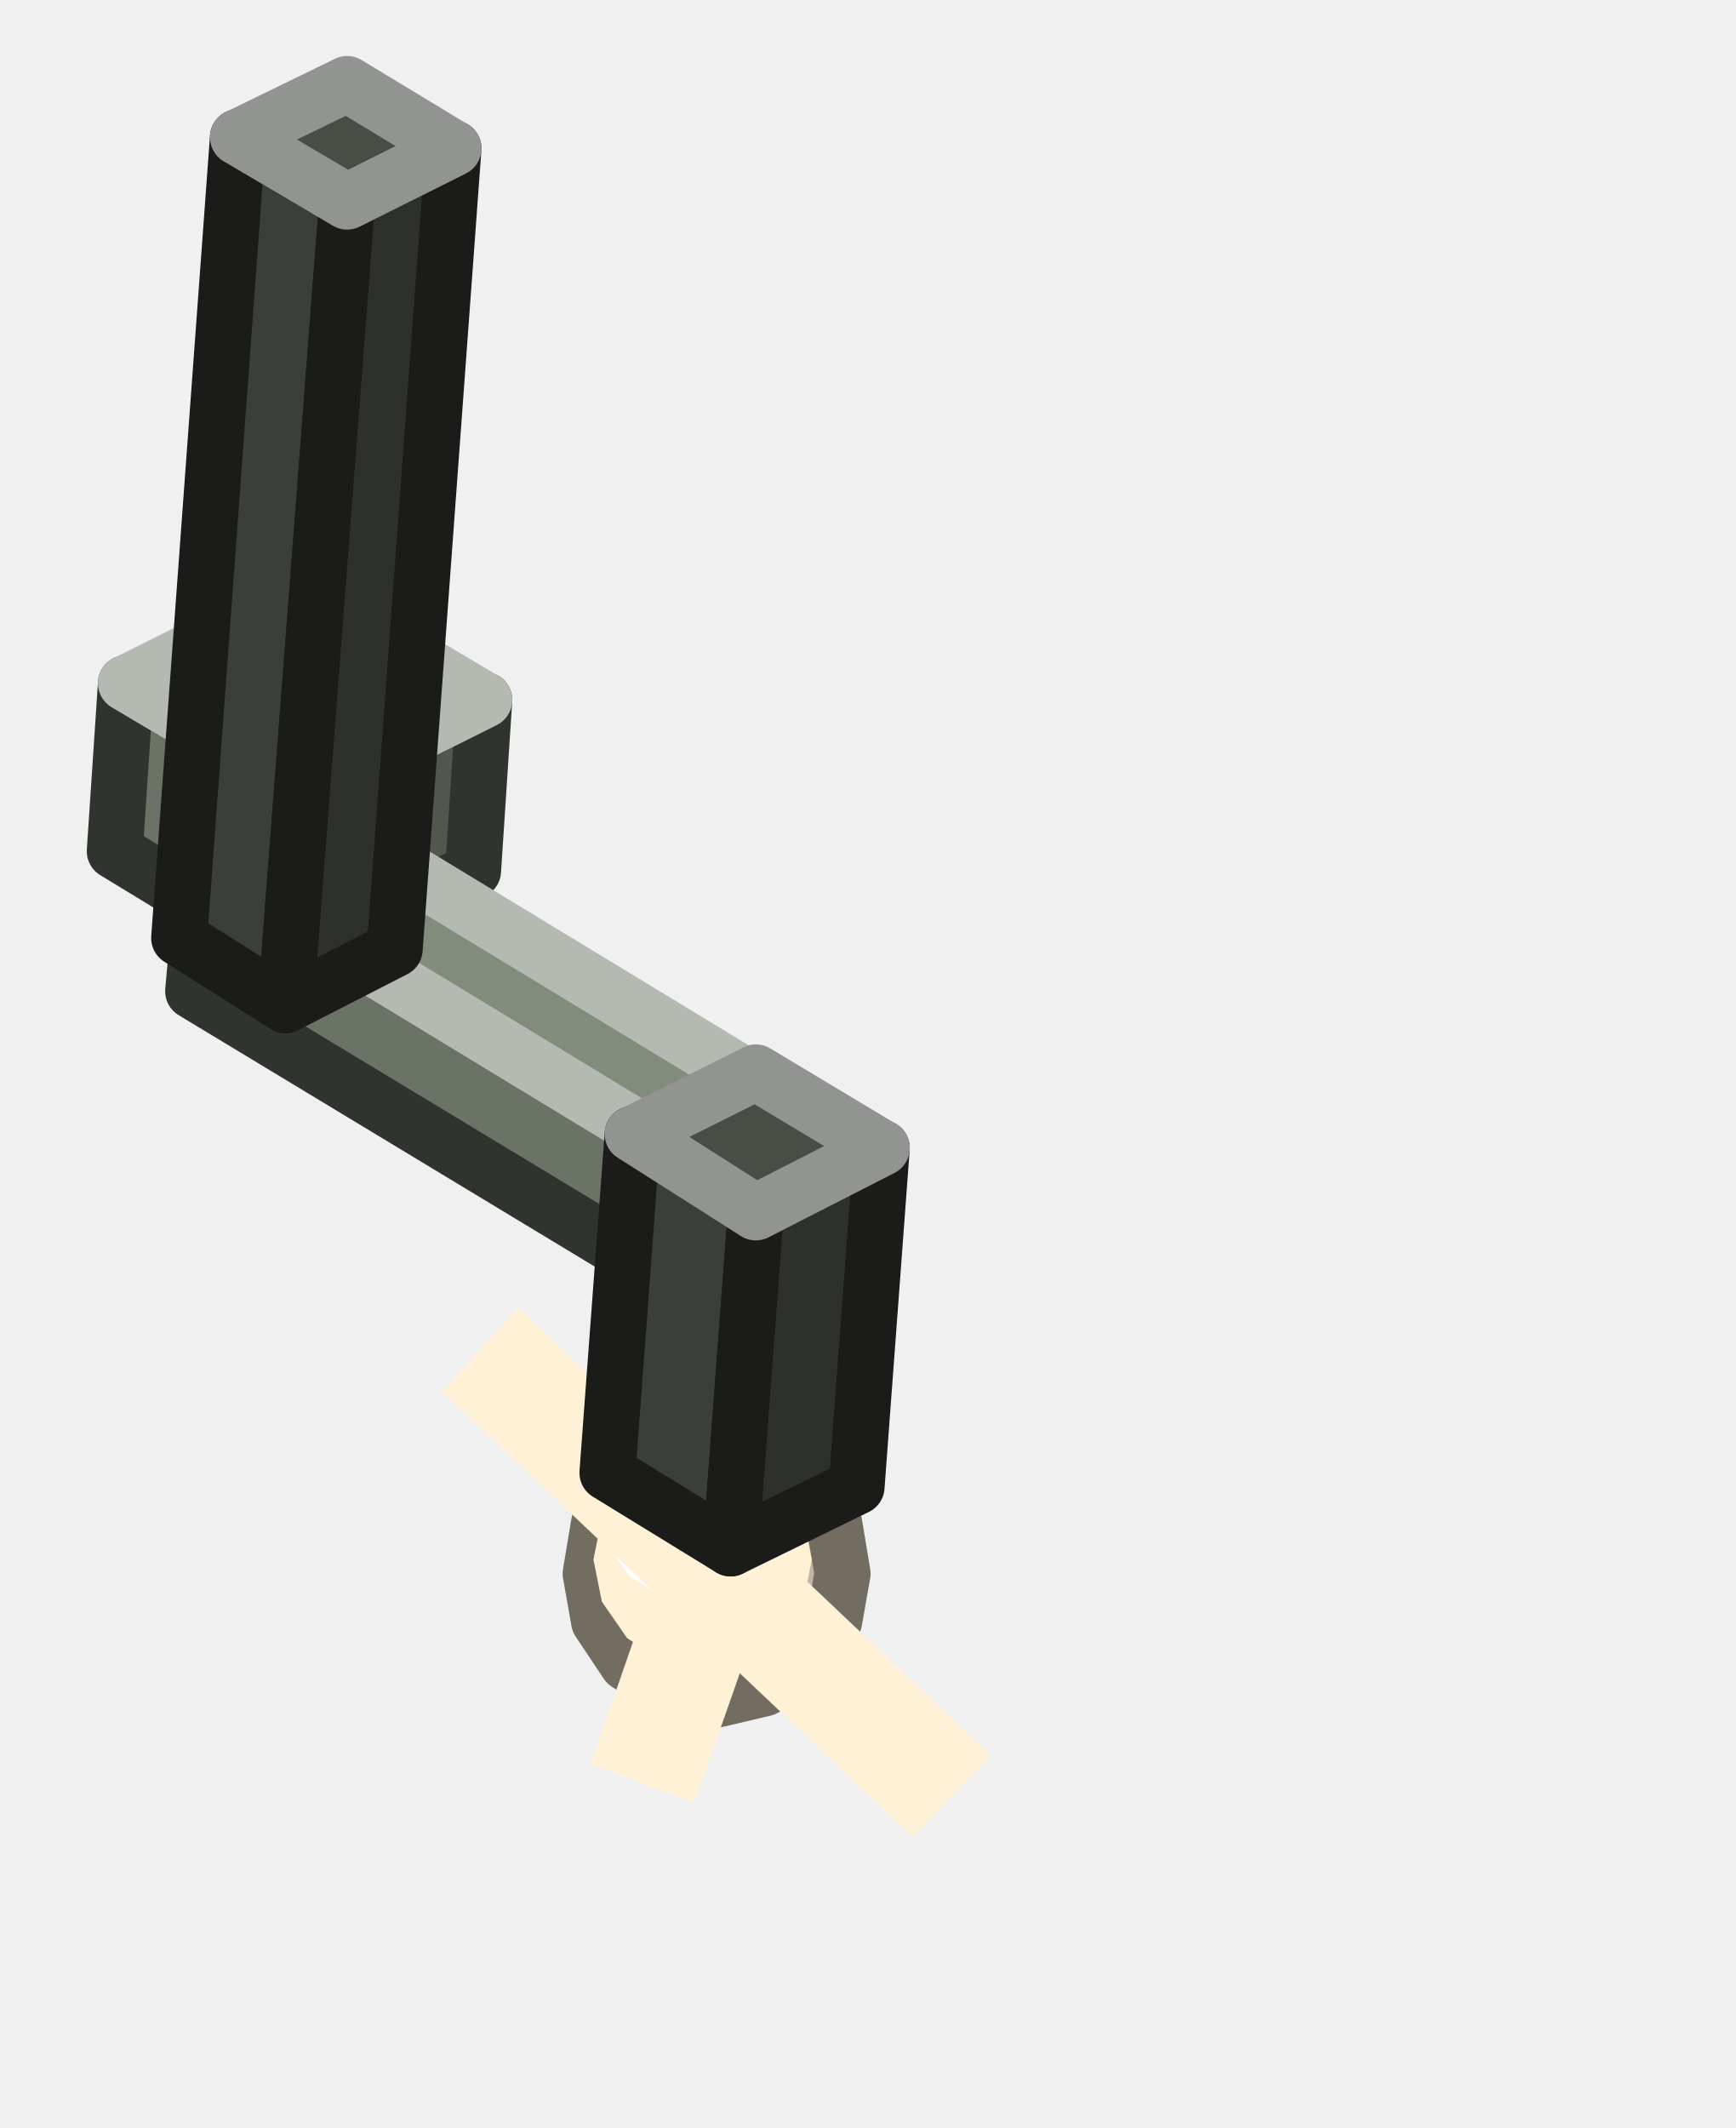
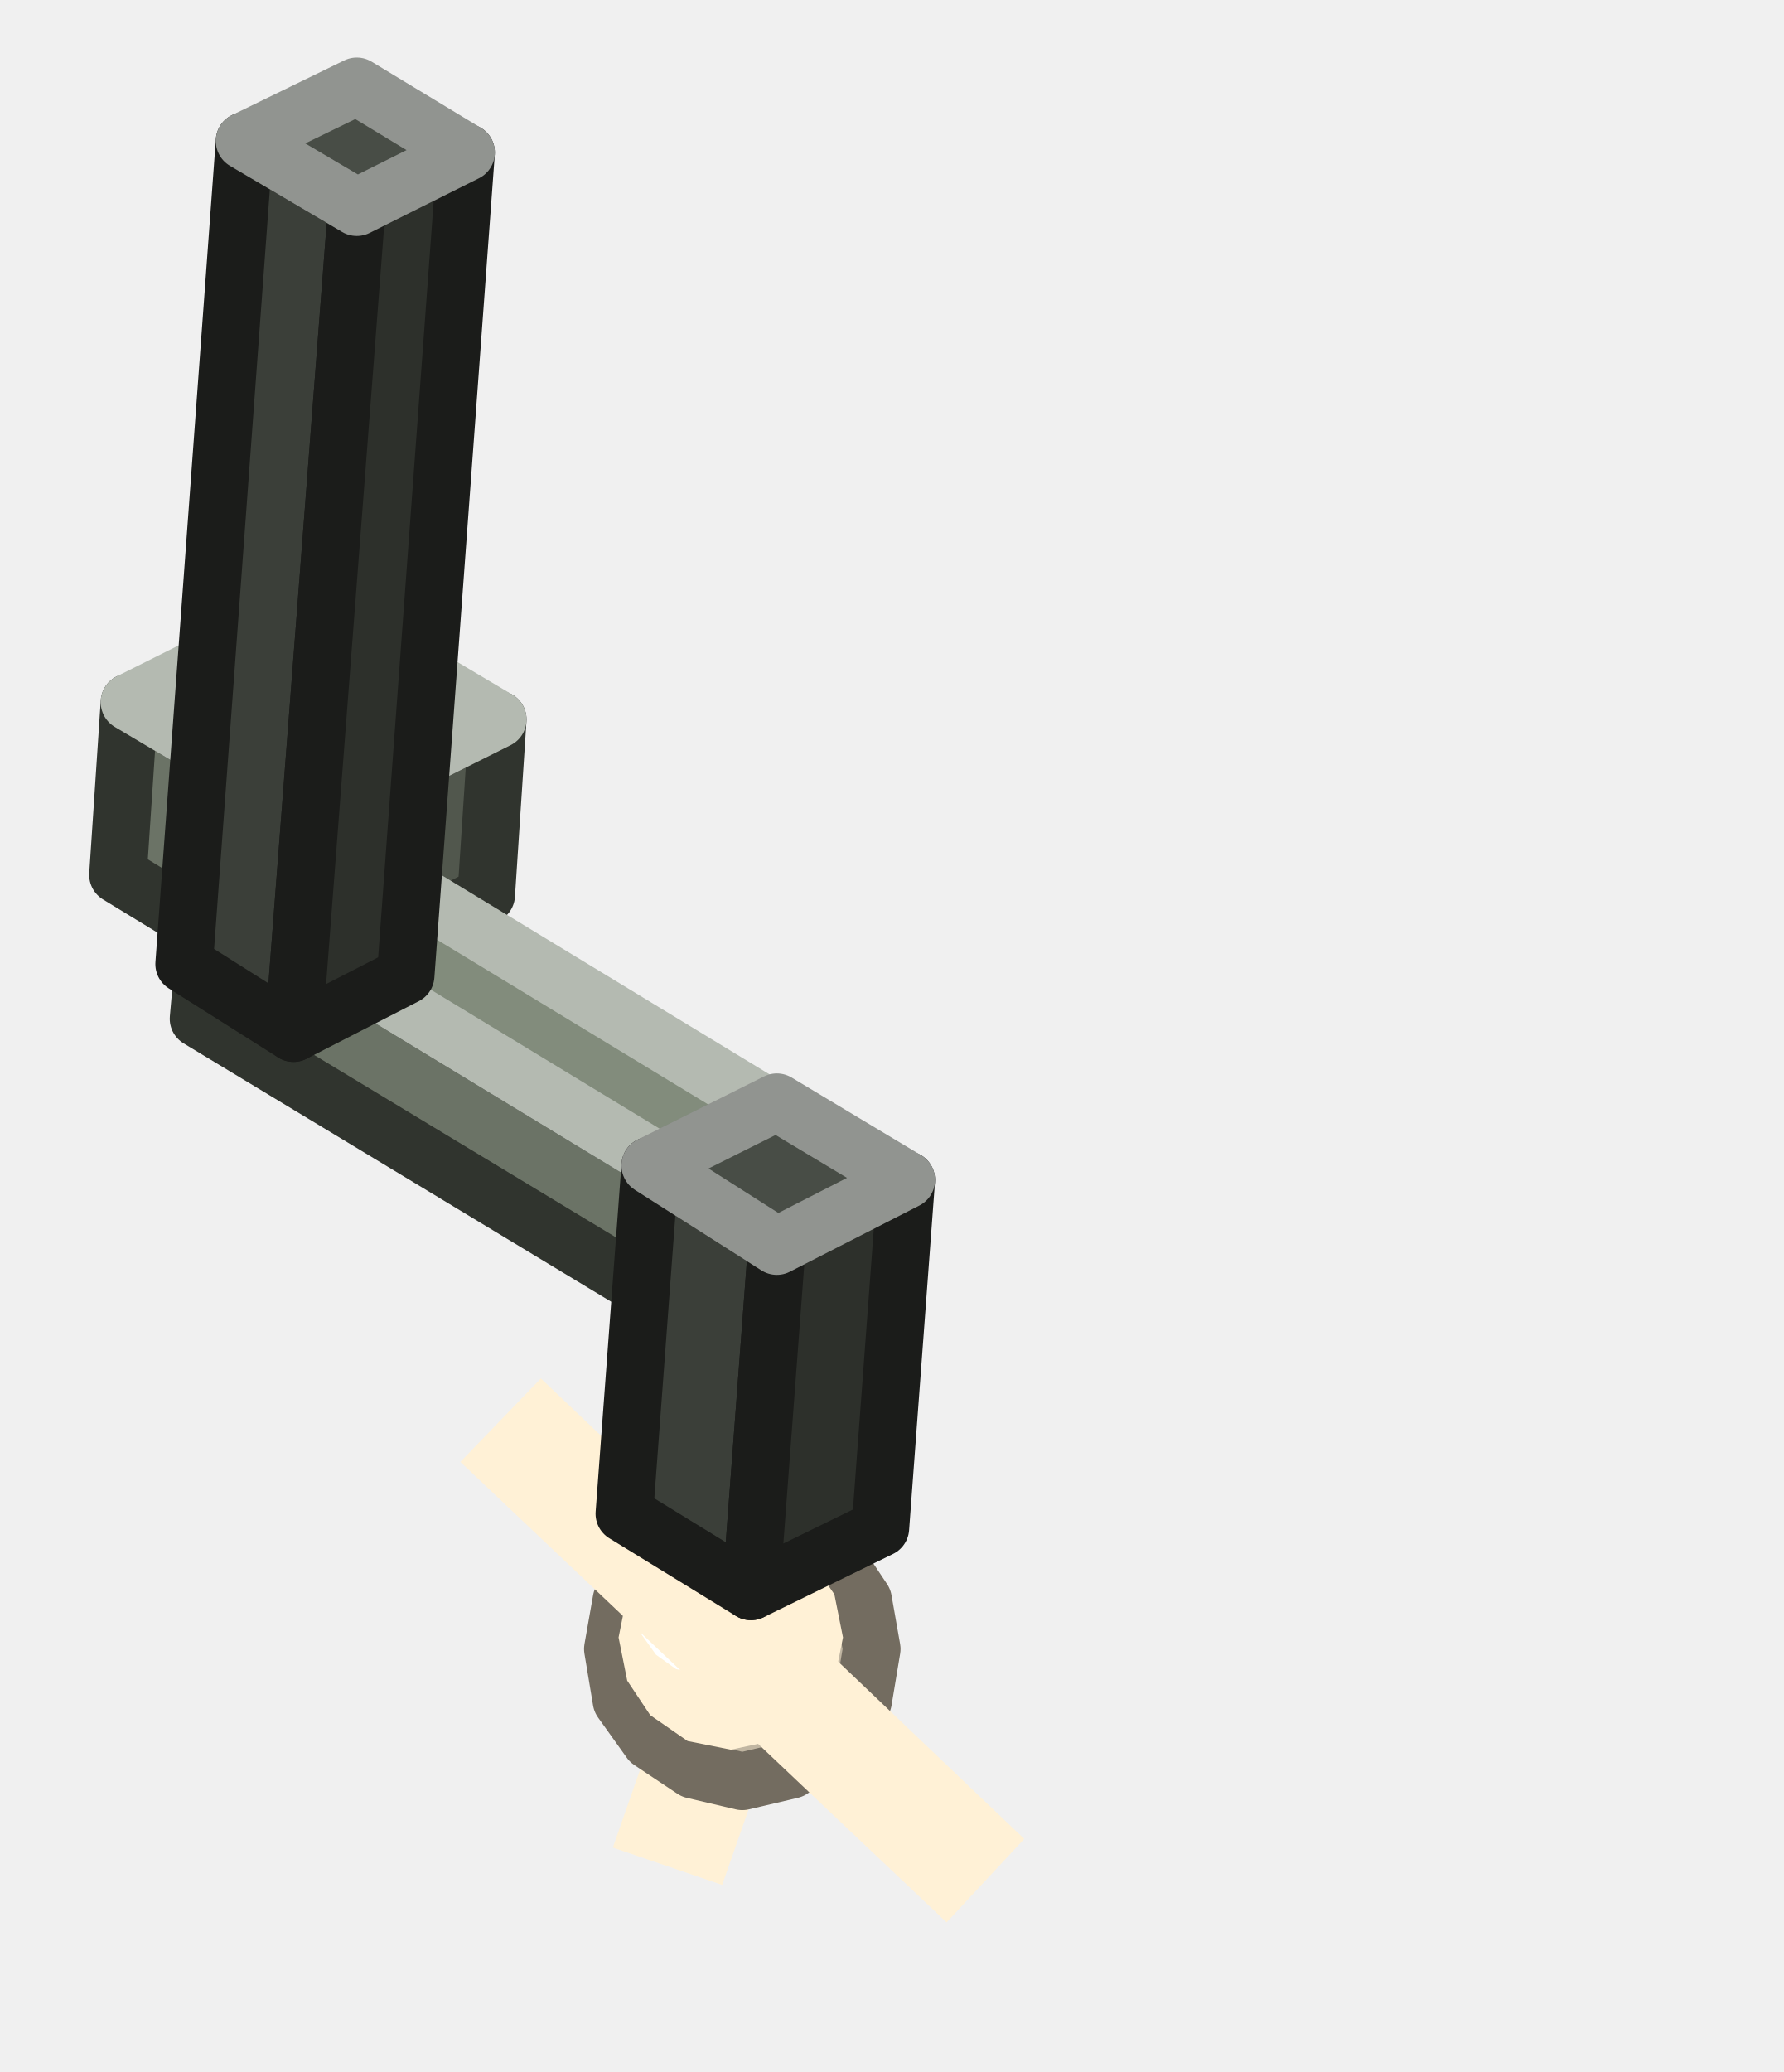
- <svg xmlns="http://www.w3.org/2000/svg" width="62" height="76" viewBox="0 0 62 76">
+ <svg xmlns="http://www.w3.org/2000/svg" width="62" height="72" viewBox="0 0 62 72">
  <g stroke-width="2" stroke-linejoin="round">
+     <polygon points="21.3,64.2 24.8,54.2 28.6,55.5 25.1,65.5" fill="#FFF1D6" />
    <polygon points="10.5,34.3 4.1,30.4 4.5,24.4 10.9,28.2" fill="#6B7366" stroke="#30342E" />
    <polygon points="16.9,31.1 10.5,34.3 10.9,28.2 17.3,25" fill="#51574D" stroke="#30342E" />
    <polygon points="10.9,28.2 4.5,24.4 10.9,21.2 17.3,25" fill="#828C7C" stroke="#B4BAB1" />
-     <polygon points="30.1,56.2 29.8,57.9 28.8,59.4 27.3,60.3 25.6,60.7 23.8,60.3 22.4,59.4 21.4,57.9 21.1,56.2 21.4,54.4 22.4,53 23.8,52 25.6,51.6 27.3,52 28.8,53 29.8,54.4" fill="#C1B6A2" stroke="#736C60" />
-     <polygon points="29,55.7 28.7,57.2 27.9,58.5 26.6,59.3 25.1,59.6 23.6,59.3 22.4,58.5 21.5,57.2 21.2,55.7 21.5,54.2 22.4,53 23.6,52.1 25.1,51.8 26.6,52.1 27.9,53 28.7,54.2" fill="#FFF1D6" />
-     <polygon points="26.4,54.7 26.2,55.6 25.7,56.3 25,56.8 24.1,57 23.3,56.8 22.5,56.3 22,55.6 21.9,54.7 22,53.9 22.5,53.1 23.3,52.6 24.1,52.5 25,52.6 25.7,53.1 26.2,53.9" fill="#FFFFFF" />
-     <polygon points="18.5,46.7 35.4,62.7 32.6,65.6 15.8,49.7" fill="#FFF1D6" />
-     <polygon points="21.1,63 26.3,48 30.1,49.3 24.8,64.4" fill="#FFF1D6" />
+     <polygon points="30.3,57.3 30,59.1 29,60.5 27.5,61.5 25.8,61.9 24.1,61.5 22.6,60.5 21.6,59.1 21.3,57.3 21.6,55.6 22.6,54.1 24.1,53.2 25.8,52.8 27.5,53.2 29,54.1 30,55.6" fill="#C1B6A2" stroke="#736C60" />
+     <polygon points="29.3,56.9 29,58.4 28.1,59.6 26.8,60.5 25.4,60.8 23.9,60.5 22.6,59.6 21.8,58.4 21.5,56.9 21.8,55.4 22.6,54.1 23.9,53.3 25.4,53 26.8,53.3 28.1,54.1 29,55.4" fill="#FFF1D6" />
+     <polygon points="26.6,55.9 26.5,56.8 26,57.5 25.2,58 24.4,58.2 23.5,58 22.8,57.5 22.3,56.8 22.1,55.9 22.3,55 22.8,54.3 23.5,53.8 24.4,53.6 25.2,53.8 26,54.3 26.5,55" fill="#FFFFFF" />
+     <polygon points="18.8,47.9 35.6,63.9 32.9,66.8 16,50.8" fill="#FFF1D6" />
    <polygon points="26.1,47 6.9,35.4 7.3,30.9 26.4,42.5" fill="#6B7366" stroke="#30342E" />
    <polygon points="29.9,45.1 26.1,47 26.4,42.5 30.2,40.6" fill="#51574D" stroke="#30342E" />
    <polygon points="26.4,42.5 7.3,30.9 11.1,29 30.2,40.6" fill="#828C7C" stroke="#B4BAB1" />
    <polygon points="10.2,35.9 6.4,33.5 8.5,4.9 12.4,7.2" fill="#3B3F39" stroke="#1B1C1A" />
    <polygon points="14.1,33.9 10.2,35.9 12.4,7.2 16.2,5.3" fill="#2D302B" stroke="#1B1C1A" />
    <polygon points="12.4,7.2 8.5,4.9 12.4,3 16.2,5.3" fill="#484D46" stroke="#919490" />
    <polygon points="26.1,55.3 21.7,52.6 22.6,40.5 27,43.3" fill="#3B3F39" stroke="#1B1C1A" />
    <polygon points="30.6,53.1 26.1,55.3 27,43.3 31.5,41" fill="#2D302B" stroke="#1B1C1A" />
    <polygon points="27,43.3 22.6,40.5 27,38.3 31.5,41" fill="#484D46" stroke="#919490" />
  </g>
</svg>
